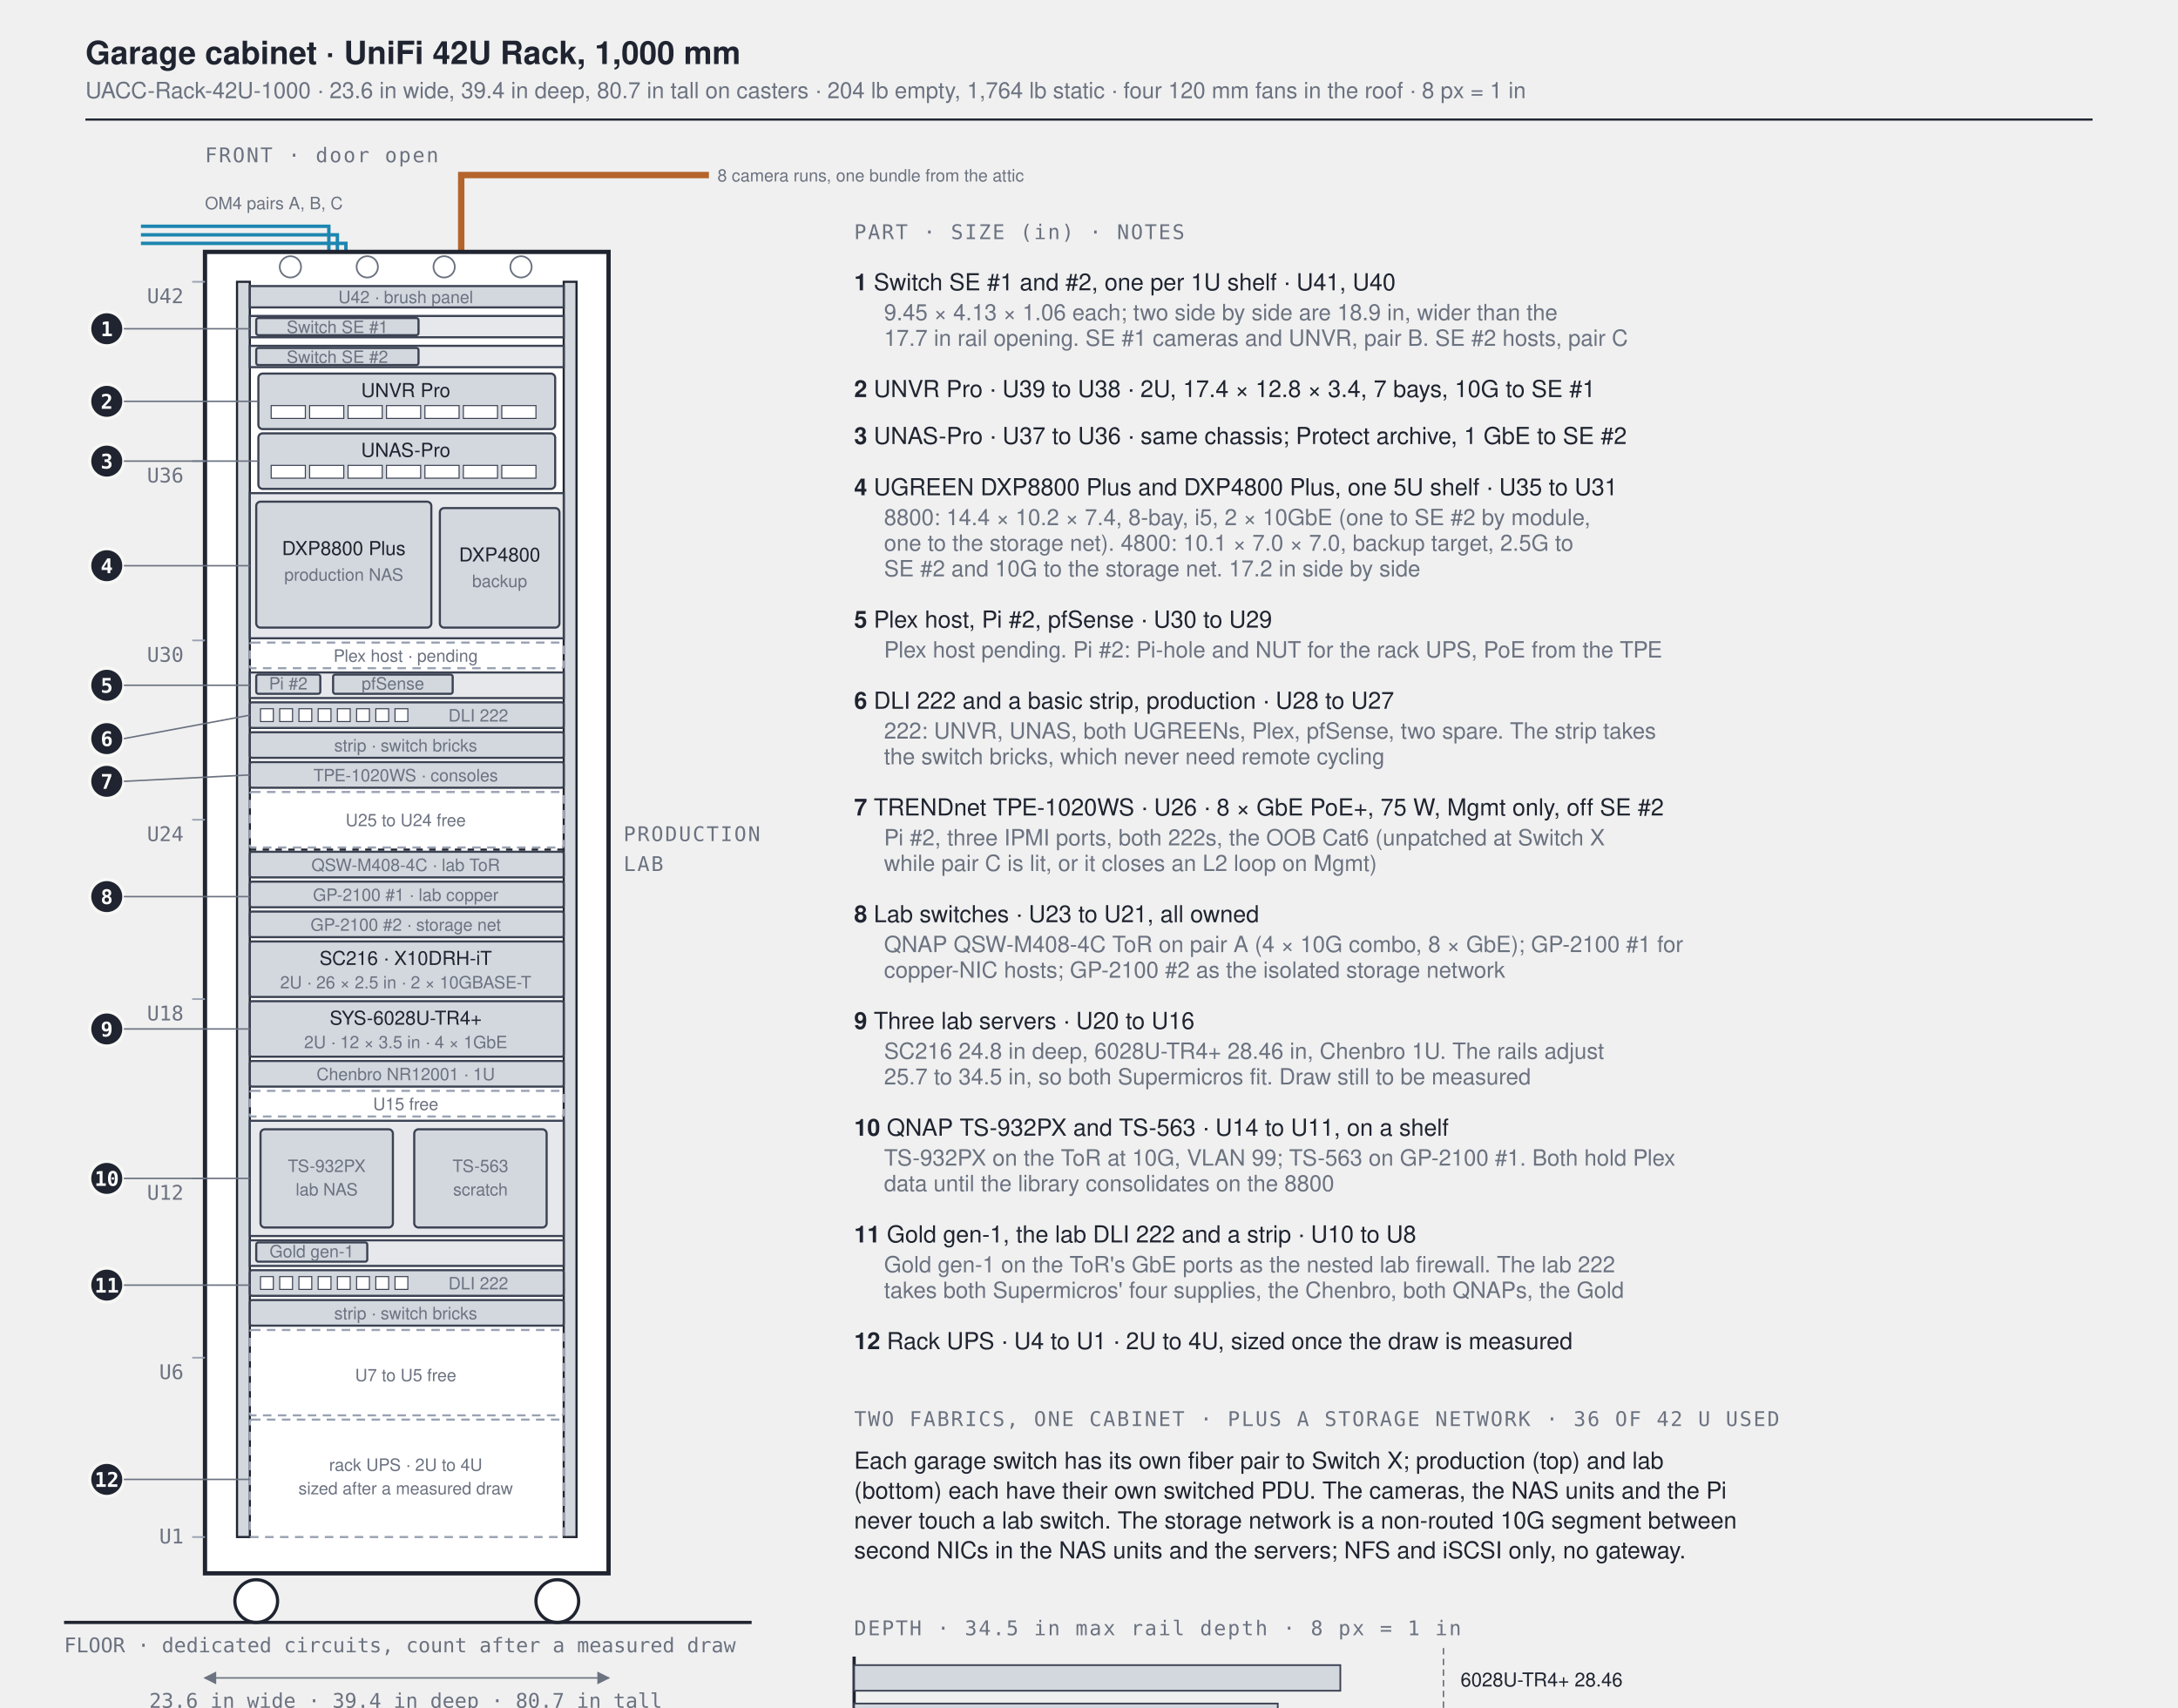
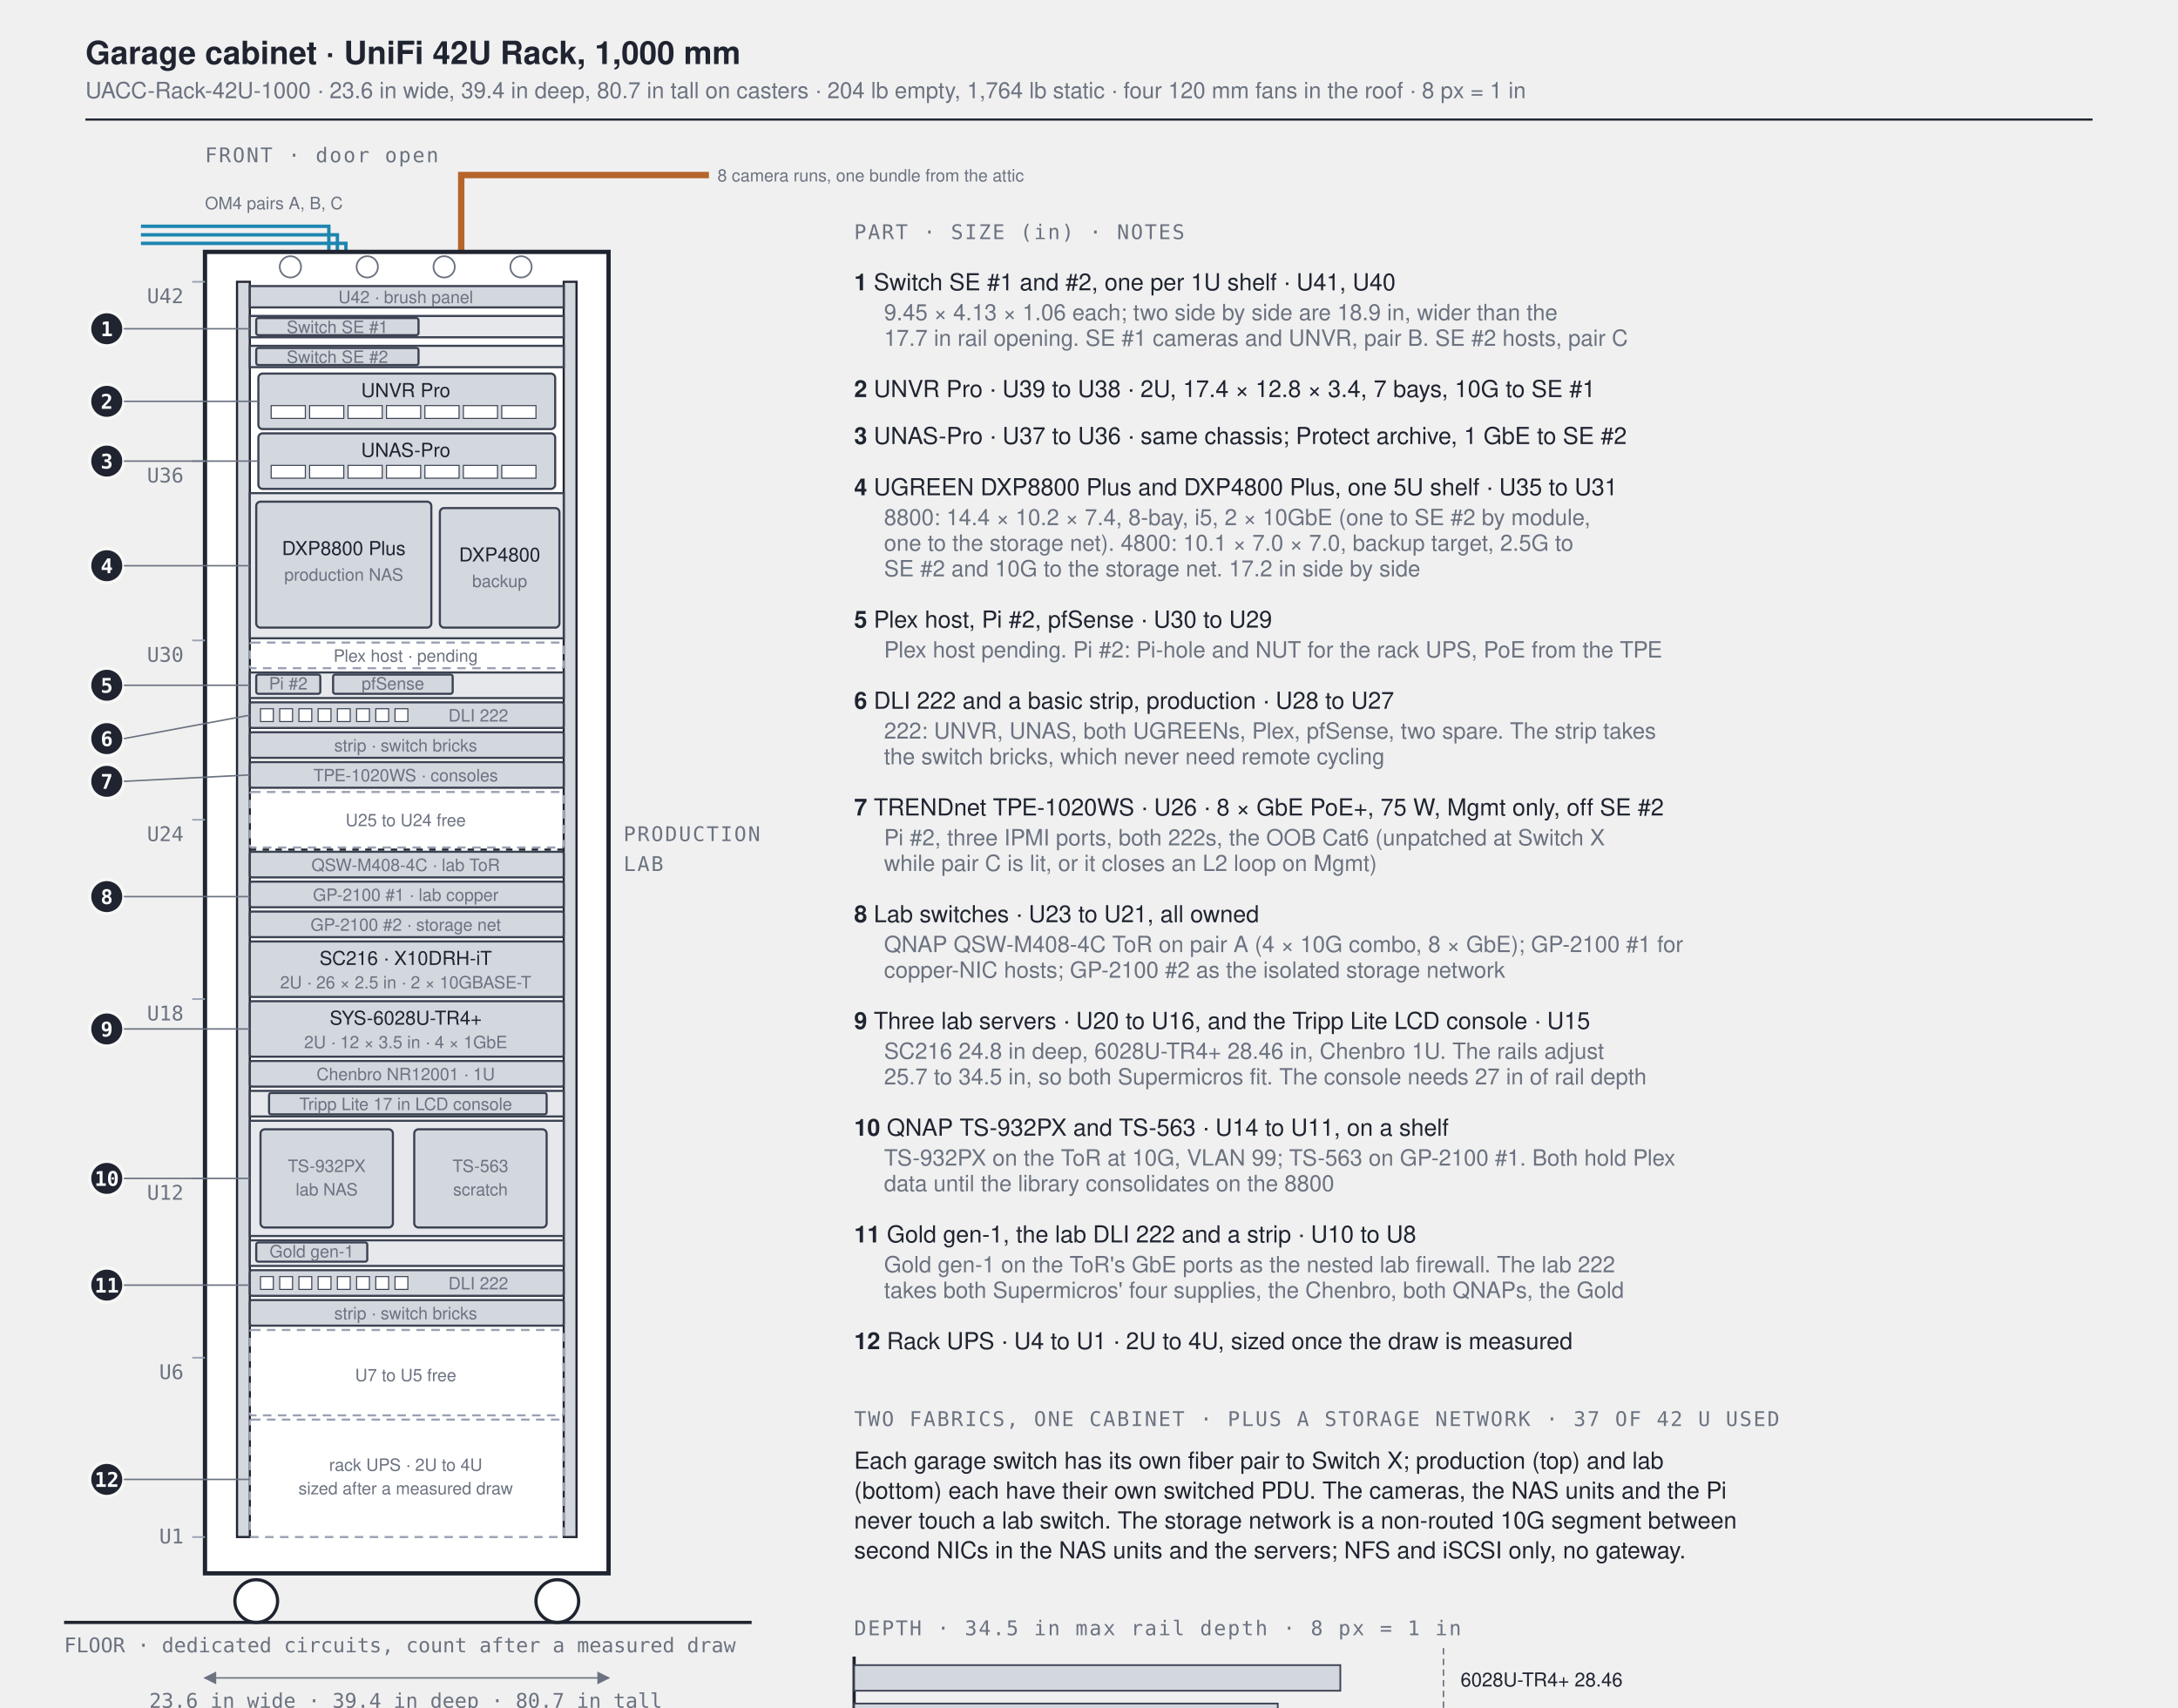
- <svg xmlns="http://www.w3.org/2000/svg" viewBox="0 0 1020 800" style="background:#f7f7f5" role="img" aria-label="Shop drawing of the garage cabinet: a UniFi 42U 1,000 mm rack holding two fabrics. Production at the top: Switch SE 1 and Switch SE 2 on their own shelves, the UNVR Pro, the UNAS-Pro, the UGREEN DXP8800 Plus and DXP4800 Plus side by side on a 5U shelf, the Plex host, a Raspberry Pi and the pfSense box, a DLI 222 PDU, a basic strip and the TRENDnet TPE-1020WS console switch. Lab below: the QNAP QSW-M408-4C top-of-rack switch, two GiGaPlus 10GBASE-T switches, the Supermicro SC216 and 6028U-TR4 plus servers, the Chenbro NR12001, two QNAP lab NAS units, the Gold gen-1, a second DLI 222 and a strip. A rack UPS at the base. Three fiber pairs from the closet and the eight camera runs from the attic enter at the top.">
+ <svg xmlns="http://www.w3.org/2000/svg" viewBox="0 0 1020 800" style="background:#f7f7f5" role="img" aria-label="Shop drawing of the garage cabinet: a UniFi 42U 1,000 mm rack holding two fabrics. Production at the top: Switch SE 1 and Switch SE 2 on their own shelves, the UNVR Pro, the UNAS-Pro, the UGREEN DXP8800 Plus and DXP4800 Plus side by side on a 5U shelf, the Plex host, a Raspberry Pi and the pfSense box, a DLI 222 PDU, a basic strip and the TRENDnet TPE-1020WS console switch. Lab below: the QNAP QSW-M408-4C top-of-rack switch, two GiGaPlus 10GBASE-T switches, the Supermicro SC216 and 6028U-TR4 plus servers, the Chenbro NR12001, a Tripp Lite rack LCD console, two QNAP lab NAS units, the Gold gen-1, a second DLI 222 and a strip. A rack UPS at the base. Three fiber pairs from the closet and the eight camera runs from the attic enter at the top.">
  <style>
  svg { font-family: -apple-system, "Segoe UI", Helvetica, Arial, sans-serif; }
  .t-title { font-size: 15px; font-weight: 600; fill: #1f2430; }
  .t-sub { font-size: 10.5px; fill: #6b7280; }
  .t-key { font-size: 11px; fill: #1f2430; }
  .t-dim { font-family: ui-monospace, SFMono-Regular, Menlo, Consolas, monospace; font-size: 9.5px; fill: #6b7280; }
  .t-h { font-family: ui-monospace, SFMono-Regular, Menlo, Consolas, monospace; font-size: 9.5px; fill: #6b7280; letter-spacing: 0.08em; }
  .t-in { font-size: 9px; fill: #1f2430; }
  .t-in2 { font-size: 8px; fill: #6b7280; }
  .frame { fill: #ffffff; stroke: #1f2430; stroke-width: 2; }
  .post { fill: #d3d7de; stroke: #1f2430; stroke-width: 1; }
  .part { fill: #e6e8ec; stroke: #3b4252; stroke-width: 1; }
  .part-d { fill: #d3d7de; stroke: #3b4252; stroke-width: 1; }
  .ghost { fill: none; stroke: #9aa2b3; stroke-width: 1; stroke-dasharray: 4 3; }
  .tick { stroke: #9aa2b3; stroke-width: 0.8; }
  .cu { stroke: #b5652b; fill: none; }
  .fb { stroke: #1c86b0; fill: none; }
  .callout circle { fill: #1f2430; stroke: #f7f7f5; stroke-width: 1.5; }
  .callout text { fill: #ffffff; font-family: ui-monospace, Menlo, monospace; font-size: 9.5px; font-weight: 600; text-anchor: middle; }
  .lead { stroke: #6b7280; stroke-width: 0.7; }
  .dl { stroke: #6b7280; stroke-width: 0.7; }
  .depth-bar { fill: #d3d7de; stroke: #3b4252; stroke-width: 0.8; }
  .fan { fill: none; stroke: #6b7280; stroke-width: 0.8; }
</style>
  <defs>
    <marker id="ar" viewBox="0 0 8 8" refX="7" refY="4" markerWidth="6" markerHeight="6" markerUnits="userSpaceOnUse" orient="auto-start-reverse">
      <path d="M0,0 L8,4 L0,8 z" fill="#6b7280" />
    </marker>
  </defs>
  <text x="40" y="30" class="t-title">Garage cabinet · UniFi 42U Rack, 1,000 mm</text>
  <text x="40" y="46" class="t-sub">UACC-Rack-42U-1000 · 23.6 in wide, 39.4 in deep, 80.7 in tall on casters · 204 lb empty, 1,764 lb static · four 120 mm fans in the roof · 8 px = 1 in</text>
  <line x1="40" y1="56" x2="980" y2="56" stroke="#1f2430" stroke-width="1" />
  <g transform="translate(96 118)">
    <text x="0" y="-42" class="t-h">FRONT · door open</text>
    <path d="M-30,-12 L58,-12 L58,10" class="fb" stroke-width="1.6" />
    <path d="M-30,-8 L62,-8 L62,10" class="fb" stroke-width="1.6" />
    <path d="M-30,-4 L66,-4 L66,10" class="fb" stroke-width="1.6" />
    <text x="0" y="-20" class="t-in2">OM4 pairs A, B, C</text>
    <path d="M236,-36 L120,-36 L120,10" class="cu" stroke-width="3" />
    <text x="240" y="-33" class="t-in2">8 camera runs, one bundle from the attic</text>
    <rect x="0" y="0" width="189" height="619" class="frame" />
    <g class="fan">
      <circle cx="40" cy="7" r="5" />
      <circle cx="76" cy="7" r="5" />
      <circle cx="112" cy="7" r="5" />
      <circle cx="148" cy="7" r="5" />
    </g>
    <circle cx="24" cy="632" r="10" fill="#ffffff" stroke="#1f2430" stroke-width="1.5" />
    <circle cx="165" cy="632" r="10" fill="#ffffff" stroke="#1f2430" stroke-width="1.5" />
    <rect x="15" y="14" width="6" height="588" class="post" />
    <rect x="168" y="14" width="6" height="588" class="post" />
    <g class="tick">
      <line x1="-6" y1="14" x2="0" y2="14" />
      <line x1="-6" y1="98" x2="0" y2="98" />
      <line x1="-6" y1="182" x2="0" y2="182" />
      <line x1="-6" y1="266" x2="0" y2="266" />
      <line x1="-6" y1="350" x2="0" y2="350" />
      <line x1="-6" y1="434" x2="0" y2="434" />
      <line x1="-6" y1="518" x2="0" y2="518" />
      <line x1="-6" y1="602" x2="0" y2="602" />
    </g>
    <g class="t-dim" text-anchor="end">
      <text x="-10" y="24">U42</text>
      <text x="-10" y="108">U36</text>
      <text x="-10" y="192">U30</text>
      <text x="-10" y="276">U24</text>
      <text x="-10" y="360">U18</text>
      <text x="-10" y="444">U12</text>
      <text x="-10" y="528">U6</text>
      <text x="-10" y="605">U1</text>
    </g>
    <rect x="21" y="16" width="147" height="10" class="part-d" />
    <text x="94" y="24" class="t-in2" text-anchor="middle">U42 · brush panel</text>
    <rect x="21" y="30" width="147" height="10" class="part" />
    <rect x="24" y="31" width="76" height="8" class="part-d" rx="1" />
    <text x="62" y="38" class="t-in2" text-anchor="middle">Switch SE #1</text>
    <rect x="21" y="44" width="147" height="10" class="part" />
    <rect x="24" y="45" width="76" height="8" class="part-d" rx="1" />
    <text x="62" y="52" class="t-in2" text-anchor="middle">Switch SE #2</text>
    <rect x="25" y="57" width="139" height="26" class="part-d" rx="2" />
    <text x="94" y="68" class="t-in" text-anchor="middle">UNVR Pro</text>
    <g fill="#ffffff" stroke="#3b4252" stroke-width="0.5">
      <rect x="31" y="72" width="16" height="6" />
      <rect x="49" y="72" width="16" height="6" />
      <rect x="67" y="72" width="16" height="6" />
      <rect x="85" y="72" width="16" height="6" />
      <rect x="103" y="72" width="16" height="6" />
      <rect x="121" y="72" width="16" height="6" />
      <rect x="139" y="72" width="16" height="6" />
    </g>
    <rect x="25" y="85" width="139" height="26" class="part-d" rx="2" />
    <text x="94" y="96" class="t-in" text-anchor="middle">UNAS-Pro</text>
    <g fill="#ffffff" stroke="#3b4252" stroke-width="0.5">
      <rect x="31" y="100" width="16" height="6" />
      <rect x="49" y="100" width="16" height="6" />
      <rect x="67" y="100" width="16" height="6" />
      <rect x="85" y="100" width="16" height="6" />
      <rect x="103" y="100" width="16" height="6" />
      <rect x="121" y="100" width="16" height="6" />
      <rect x="139" y="100" width="16" height="6" />
    </g>
    <rect x="21" y="113" width="147" height="68" class="part" />
    <rect x="24" y="117" width="82" height="59" class="part-d" rx="2" />
    <text x="65" y="142" class="t-in" text-anchor="middle">DXP8800 Plus</text>
    <text x="65" y="154" class="t-in2" text-anchor="middle">production NAS</text>
    <rect x="110" y="120" width="56" height="56" class="part-d" rx="2" />
    <text x="138" y="145" class="t-in" text-anchor="middle">DXP4800</text>
    <text x="138" y="157" class="t-in2" text-anchor="middle">backup</text>
    <rect x="21" y="183" width="147" height="12" class="ghost" rx="1" />
    <text x="94" y="192" class="t-in2" text-anchor="middle">Plex host · pending</text>
    <rect x="21" y="197" width="147" height="12" class="part" />
    <rect x="24" y="198" width="30" height="9" class="part-d" rx="1" />
    <text x="39" y="205" class="t-in2" text-anchor="middle">Pi #2</text>
    <rect x="60" y="198" width="56" height="9" class="part-d" rx="1" />
    <text x="88" y="205" class="t-in2" text-anchor="middle">pfSense</text>
    <rect x="21" y="211" width="147" height="12" class="part-d" rx="1" />
    <g fill="#ffffff" stroke="#3b4252" stroke-width="0.5">
      <rect x="26" y="214" width="6" height="6" />
      <rect x="35" y="214" width="6" height="6" />
      <rect x="44" y="214" width="6" height="6" />
      <rect x="53" y="214" width="6" height="6" />
      <rect x="62" y="214" width="6" height="6" />
      <rect x="71" y="214" width="6" height="6" />
      <rect x="80" y="214" width="6" height="6" />
      <rect x="89" y="214" width="6" height="6" />
    </g>
    <text x="128" y="220" class="t-in2" text-anchor="middle">DLI 222</text>
    <rect x="21" y="225" width="147" height="12" class="part-d" rx="1" />
    <text x="94" y="234" class="t-in2" text-anchor="middle">strip · switch bricks</text>
    <rect x="21" y="239" width="147" height="12" class="part-d" rx="1" />
    <text x="94" y="248" class="t-in2" text-anchor="middle">TPE-1020WS · consoles</text>
    <rect x="21" y="253" width="147" height="26" class="ghost" rx="1" />
    <text x="94" y="269" class="t-in2" text-anchor="middle">U25 to U24 free</text>
    <line x1="21" y1="280" x2="168" y2="280" stroke="#1f2430" stroke-width="1" stroke-dasharray="3 3" />
    <text x="196" y="276" class="t-h" font-size="8">PRODUCTION</text>
    <text x="196" y="290" class="t-h" font-size="8">LAB</text>
    <rect x="21" y="281" width="147" height="12" class="part-d" rx="1" />
    <text x="94" y="290" class="t-in2" text-anchor="middle">QSW-M408-4C · lab ToR</text>
    <rect x="21" y="295" width="147" height="12" class="part-d" rx="1" />
    <text x="94" y="304" class="t-in2" text-anchor="middle">GP-2100 #1 · lab copper</text>
    <rect x="21" y="309" width="147" height="12" class="part-d" rx="1" />
    <text x="94" y="318" class="t-in2" text-anchor="middle">GP-2100 #2 · storage net</text>
    <rect x="21" y="323" width="147" height="26" class="part-d" rx="1" />
    <text x="94" y="334" class="t-in" text-anchor="middle">SC216 · X10DRH-iT</text>
    <text x="94" y="345" class="t-in2" text-anchor="middle">2U · 26 × 2.5 in · 2 × 10GBASE-T</text>
    <rect x="21" y="351" width="147" height="26" class="part-d" rx="1" />
    <text x="94" y="362" class="t-in" text-anchor="middle">SYS-6028U-TR4+</text>
    <text x="94" y="373" class="t-in2" text-anchor="middle">2U · 12 × 3.5 in · 4 × 1GbE</text>
    <rect x="21" y="379" width="147" height="12" class="part-d" rx="1" />
    <text x="94" y="388" class="t-in2" text-anchor="middle">Chenbro NR12001 · 1U</text>
-     <rect x="21" y="393" width="147" height="12" class="ghost" rx="1" />
-     <text x="94" y="402" class="t-in2" text-anchor="middle">U15 free</text>
+     <rect x="21" y="393" width="147" height="12" class="part" />
+     <rect x="30" y="394" width="130" height="10" class="part-d" rx="1" />
+     <text x="94" y="402" class="t-in2" text-anchor="middle">Tripp Lite 17 in LCD console</text>
    <rect x="21" y="407" width="147" height="54" class="part" />
    <rect x="26" y="411" width="62" height="46" class="part-d" rx="2" />
    <text x="57" y="431" class="t-in2" text-anchor="middle">TS-932PX</text>
    <text x="57" y="442" class="t-in2" text-anchor="middle">lab NAS</text>
    <rect x="98" y="411" width="62" height="46" class="part-d" rx="2" />
    <text x="129" y="431" class="t-in2" text-anchor="middle">TS-563</text>
    <text x="129" y="442" class="t-in2" text-anchor="middle">scratch</text>
    <rect x="21" y="463" width="147" height="12" class="part" />
    <rect x="24" y="464" width="52" height="9" class="part-d" rx="1" />
    <text x="50" y="471" class="t-in2" text-anchor="middle">Gold gen-1</text>
    <rect x="21" y="477" width="147" height="12" class="part-d" rx="1" />
    <g fill="#ffffff" stroke="#3b4252" stroke-width="0.5">
      <rect x="26" y="480" width="6" height="6" />
      <rect x="35" y="480" width="6" height="6" />
      <rect x="44" y="480" width="6" height="6" />
      <rect x="53" y="480" width="6" height="6" />
      <rect x="62" y="480" width="6" height="6" />
      <rect x="71" y="480" width="6" height="6" />
      <rect x="80" y="480" width="6" height="6" />
      <rect x="89" y="480" width="6" height="6" />
    </g>
    <text x="128" y="486" class="t-in2" text-anchor="middle">DLI 222</text>
    <rect x="21" y="491" width="147" height="12" class="part-d" rx="1" />
    <text x="94" y="500" class="t-in2" text-anchor="middle">strip · switch bricks</text>
    <rect x="21" y="505" width="147" height="40" class="ghost" rx="1" />
    <text x="94" y="529" class="t-in2" text-anchor="middle">U7 to U5 free</text>
    <rect x="21" y="547" width="147" height="55" class="ghost" rx="1" />
    <text x="94" y="571" class="t-in2" text-anchor="middle">rack UPS · 2U to 4U</text>
    <text x="94" y="582" class="t-in2" text-anchor="middle">sized after a measured draw</text>
    <g class="callout">
      <circle cx="-46" cy="36" r="8" />
      <text x="-46" y="39.5">1</text>
      <circle cx="-46" cy="70" r="8" />
      <text x="-46" y="73.5">2</text>
      <circle cx="-46" cy="98" r="8" />
      <text x="-46" y="101.5">3</text>
      <circle cx="-46" cy="147" r="8" />
      <text x="-46" y="150.5">4</text>
      <circle cx="-46" cy="203" r="8" />
      <text x="-46" y="206.5">5</text>
      <circle cx="-46" cy="228" r="8" />
      <text x="-46" y="231.5">6</text>
      <circle cx="-46" cy="248" r="8" />
      <text x="-46" y="251.5">7</text>
      <circle cx="-46" cy="302" r="8" />
      <text x="-46" y="305.5">8</text>
      <circle cx="-46" cy="364" r="8" />
      <text x="-46" y="367.5">9</text>
      <circle cx="-46" cy="434" r="8" />
      <text x="-46" y="437.5">10</text>
      <circle cx="-46" cy="484" r="8" />
      <text x="-46" y="487.5">11</text>
      <circle cx="-46" cy="575" r="8" />
      <text x="-46" y="578.5">12</text>
    </g>
    <g class="lead">
      <line x1="-38" y1="36" x2="21" y2="36" />
      <line x1="-38" y1="70" x2="25" y2="70" />
      <line x1="-38" y1="98" x2="25" y2="98" />
      <line x1="-38" y1="147" x2="21" y2="147" />
      <line x1="-38" y1="203" x2="21" y2="203" />
      <line x1="-38" y1="228" x2="21" y2="217" />
      <line x1="-38" y1="248" x2="21" y2="245" />
      <line x1="-38" y1="302" x2="21" y2="302" />
      <line x1="-38" y1="364" x2="21" y2="364" />
      <line x1="-38" y1="434" x2="21" y2="434" />
      <line x1="-38" y1="484" x2="21" y2="484" />
      <line x1="-38" y1="575" x2="21" y2="575" />
    </g>
    <line x1="-66" y1="642" x2="256" y2="642" stroke="#1f2430" stroke-width="1.5" />
    <text x="-66" y="656" class="t-dim">FLOOR · dedicated circuits, count after a measured draw</text>
    <line x1="0" y1="668" x2="189" y2="668" class="dl" marker-start="url(#ar)" marker-end="url(#ar)" />
    <text x="94" y="682" class="t-dim" text-anchor="middle">23.6 in wide · 39.4 in deep · 80.7 in tall</text>
  </g>
  <g transform="translate(400 112)">
    <text x="0" y="0" class="t-h">PART · SIZE (in) · NOTES</text>
    <text x="0" y="24" class="t-key">
      <tspan font-weight="600">1</tspan>  Switch SE #1 and #2, one per 1U shelf · U41, U40</text>
    <text x="14" y="38" class="t-sub">9.45 × 4.13 × 1.06 each; two side by side are 18.9 in, wider than the</text>
    <text x="14" y="50" class="t-sub">17.7 in rail opening. SE #1 cameras and UNVR, pair B. SE #2 hosts, pair C</text>
    <text x="0" y="74" class="t-key">
      <tspan font-weight="600">2</tspan>  UNVR Pro · U39 to U38 · 2U, 17.4 × 12.8 × 3.4, 7 bays, 10G to SE #1</text>
    <text x="0" y="96" class="t-key">
      <tspan font-weight="600">3</tspan>  UNAS-Pro · U37 to U36 · same chassis; Protect archive, 1 GbE to SE #2</text>
    <text x="0" y="120" class="t-key">
      <tspan font-weight="600">4</tspan>  UGREEN DXP8800 Plus and DXP4800 Plus, one 5U shelf · U35 to U31</text>
    <text x="14" y="134" class="t-sub">8800: 14.4 × 10.2 × 7.4, 8-bay, i5, 2 × 10GbE (one to SE #2 by module,</text>
    <text x="14" y="146" class="t-sub">one to the storage net). 4800: 10.1 × 7.0 × 7.0, backup target, 2.5G to</text>
    <text x="14" y="158" class="t-sub">SE #2 and 10G to the storage net. 17.2 in side by side</text>
    <text x="0" y="182" class="t-key">
      <tspan font-weight="600">5</tspan>  Plex host, Pi #2, pfSense · U30 to U29</text>
    <text x="14" y="196" class="t-sub">Plex host pending. Pi #2: Pi-hole and NUT for the rack UPS, PoE from the TPE</text>
    <text x="0" y="220" class="t-key">
      <tspan font-weight="600">6</tspan>  DLI 222 and a basic strip, production · U28 to U27</text>
    <text x="14" y="234" class="t-sub">222: UNVR, UNAS, both UGREENs, Plex, pfSense, two spare. The strip takes</text>
    <text x="14" y="246" class="t-sub">the switch bricks, which never need remote cycling</text>
    <text x="0" y="270" class="t-key">
      <tspan font-weight="600">7</tspan>  TRENDnet TPE-1020WS · U26 · 8 × GbE PoE+, 75 W, Mgmt only, off SE #2</text>
    <text x="14" y="284" class="t-sub">Pi #2, three IPMI ports, both 222s, the OOB Cat6 (unpatched at Switch X</text>
    <text x="14" y="296" class="t-sub">while pair C is lit, or it closes an L2 loop on Mgmt)</text>
    <text x="0" y="320" class="t-key">
      <tspan font-weight="600">8</tspan>  Lab switches · U23 to U21, all owned</text>
    <text x="14" y="334" class="t-sub">QNAP QSW-M408-4C ToR on pair A (4 × 10G combo, 8 × GbE); GP-2100 #1 for</text>
    <text x="14" y="346" class="t-sub">copper-NIC hosts; GP-2100 #2 as the isolated storage network</text>
    <text x="0" y="370" class="t-key">
-       <tspan font-weight="600">9</tspan>  Three lab servers · U20 to U16</text>
+       <tspan font-weight="600">9</tspan>  Three lab servers · U20 to U16, and the Tripp Lite LCD console · U15</text>
    <text x="14" y="384" class="t-sub">SC216 24.8 in deep, 6028U-TR4+ 28.46 in, Chenbro 1U. The rails adjust</text>
-     <text x="14" y="396" class="t-sub">25.7 to 34.5 in, so both Supermicros fit. Draw still to be measured</text>
+     <text x="14" y="396" class="t-sub">25.7 to 34.5 in, so both Supermicros fit. The console needs 27 in of rail depth</text>
    <text x="0" y="420" class="t-key">
      <tspan font-weight="600">10</tspan>  QNAP TS-932PX and TS-563 · U14 to U11, on a shelf</text>
    <text x="14" y="434" class="t-sub">TS-932PX on the ToR at 10G, VLAN 99; TS-563 on GP-2100 #1. Both hold Plex</text>
    <text x="14" y="446" class="t-sub">data until the library consolidates on the 8800</text>
    <text x="0" y="470" class="t-key">
      <tspan font-weight="600">11</tspan>  Gold gen-1, the lab DLI 222 and a strip · U10 to U8</text>
    <text x="14" y="484" class="t-sub">Gold gen-1 on the ToR's GbE ports as the nested lab firewall. The lab 222</text>
    <text x="14" y="496" class="t-sub">takes both Supermicros' four supplies, the Chenbro, both QNAPs, the Gold</text>
    <text x="0" y="520" class="t-key">
      <tspan font-weight="600">12</tspan>  Rack UPS · U4 to U1 · 2U to 4U, sized once the draw is measured</text>
-     <text x="0" y="556" class="t-h">TWO FABRICS, ONE CABINET · PLUS A STORAGE NETWORK · 36 OF 42 U USED</text>
+     <text x="0" y="556" class="t-h">TWO FABRICS, ONE CABINET · PLUS A STORAGE NETWORK · 37 OF 42 U USED</text>
    <text x="0" y="576" class="t-key">Each garage switch has its own fiber pair to Switch X; production (top) and lab</text>
    <text x="0" y="590" class="t-key">(bottom) each have their own switched PDU. The cameras, the NAS units and the Pi</text>
    <text x="0" y="604" class="t-key">never touch a lab switch. The storage network is a non-routed 10G segment between</text>
    <text x="0" y="618" class="t-key">second NICs in the NAS units and the servers; NFS and iSCSI only, no gateway.</text>
    <text x="0" y="654" class="t-h">DEPTH · 34.5 in max rail depth · 8 px = 1 in</text>
    <g transform="translate(0 664)">
      <line x1="0" y1="0" x2="0" y2="76" stroke="#1f2430" stroke-width="1.5" />
      <line x1="276" y1="-4" x2="276" y2="80" stroke="#6b7280" stroke-width="0.7" stroke-dasharray="3 2" />
      <rect x="0" y="4" width="227.7" height="12" class="depth-bar" />
      <text x="284" y="14" class="t-in">6028U-TR4+ 28.46</text>
      <rect x="0" y="22" width="198.4" height="12" class="depth-bar" />
      <text x="284" y="32" class="t-in">SC216 24.8</text>
      <rect x="0" y="40" width="115.2" height="12" class="depth-bar" />
      <text x="284" y="50" class="t-in">DXP8800 Plus 14.4</text>
      <rect x="0" y="58" width="102.4" height="12" class="depth-bar" />
      <text x="284" y="68" class="t-in">UNVR / UNAS-Pro 12.8</text>
      <text x="276" y="92" class="t-dim" text-anchor="middle">34.5</text>
    </g>
  </g>
</svg>
